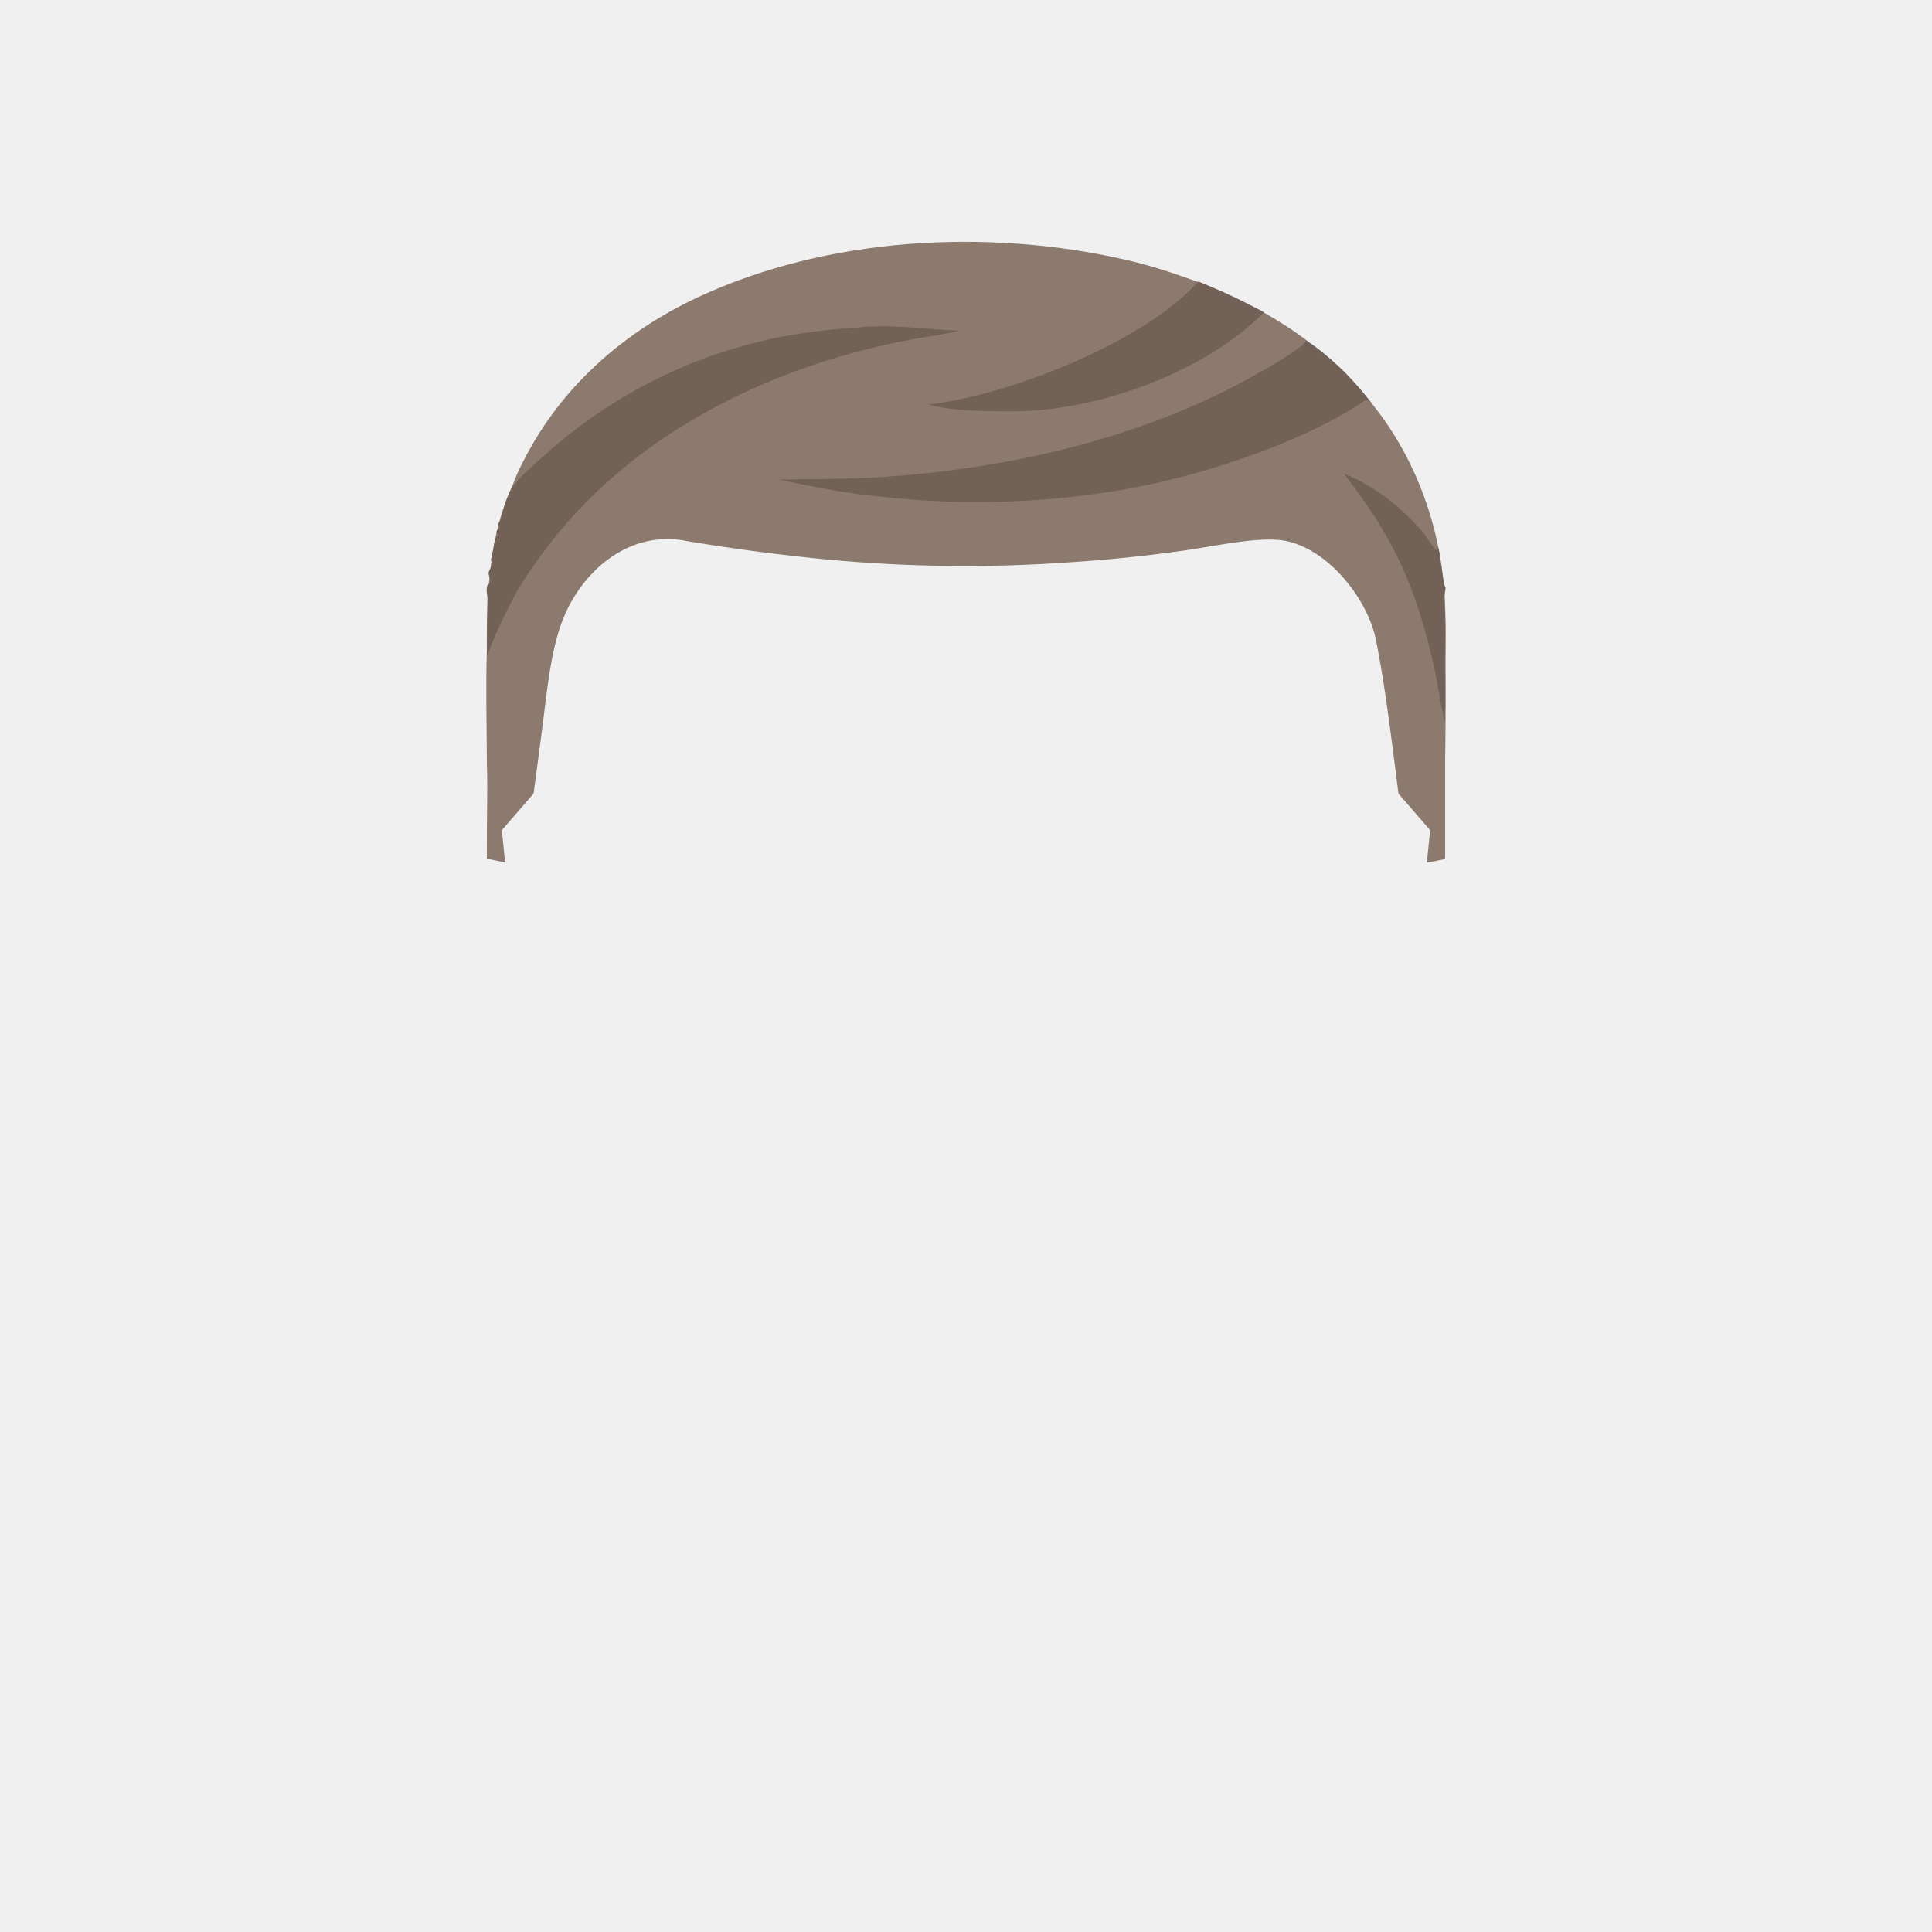
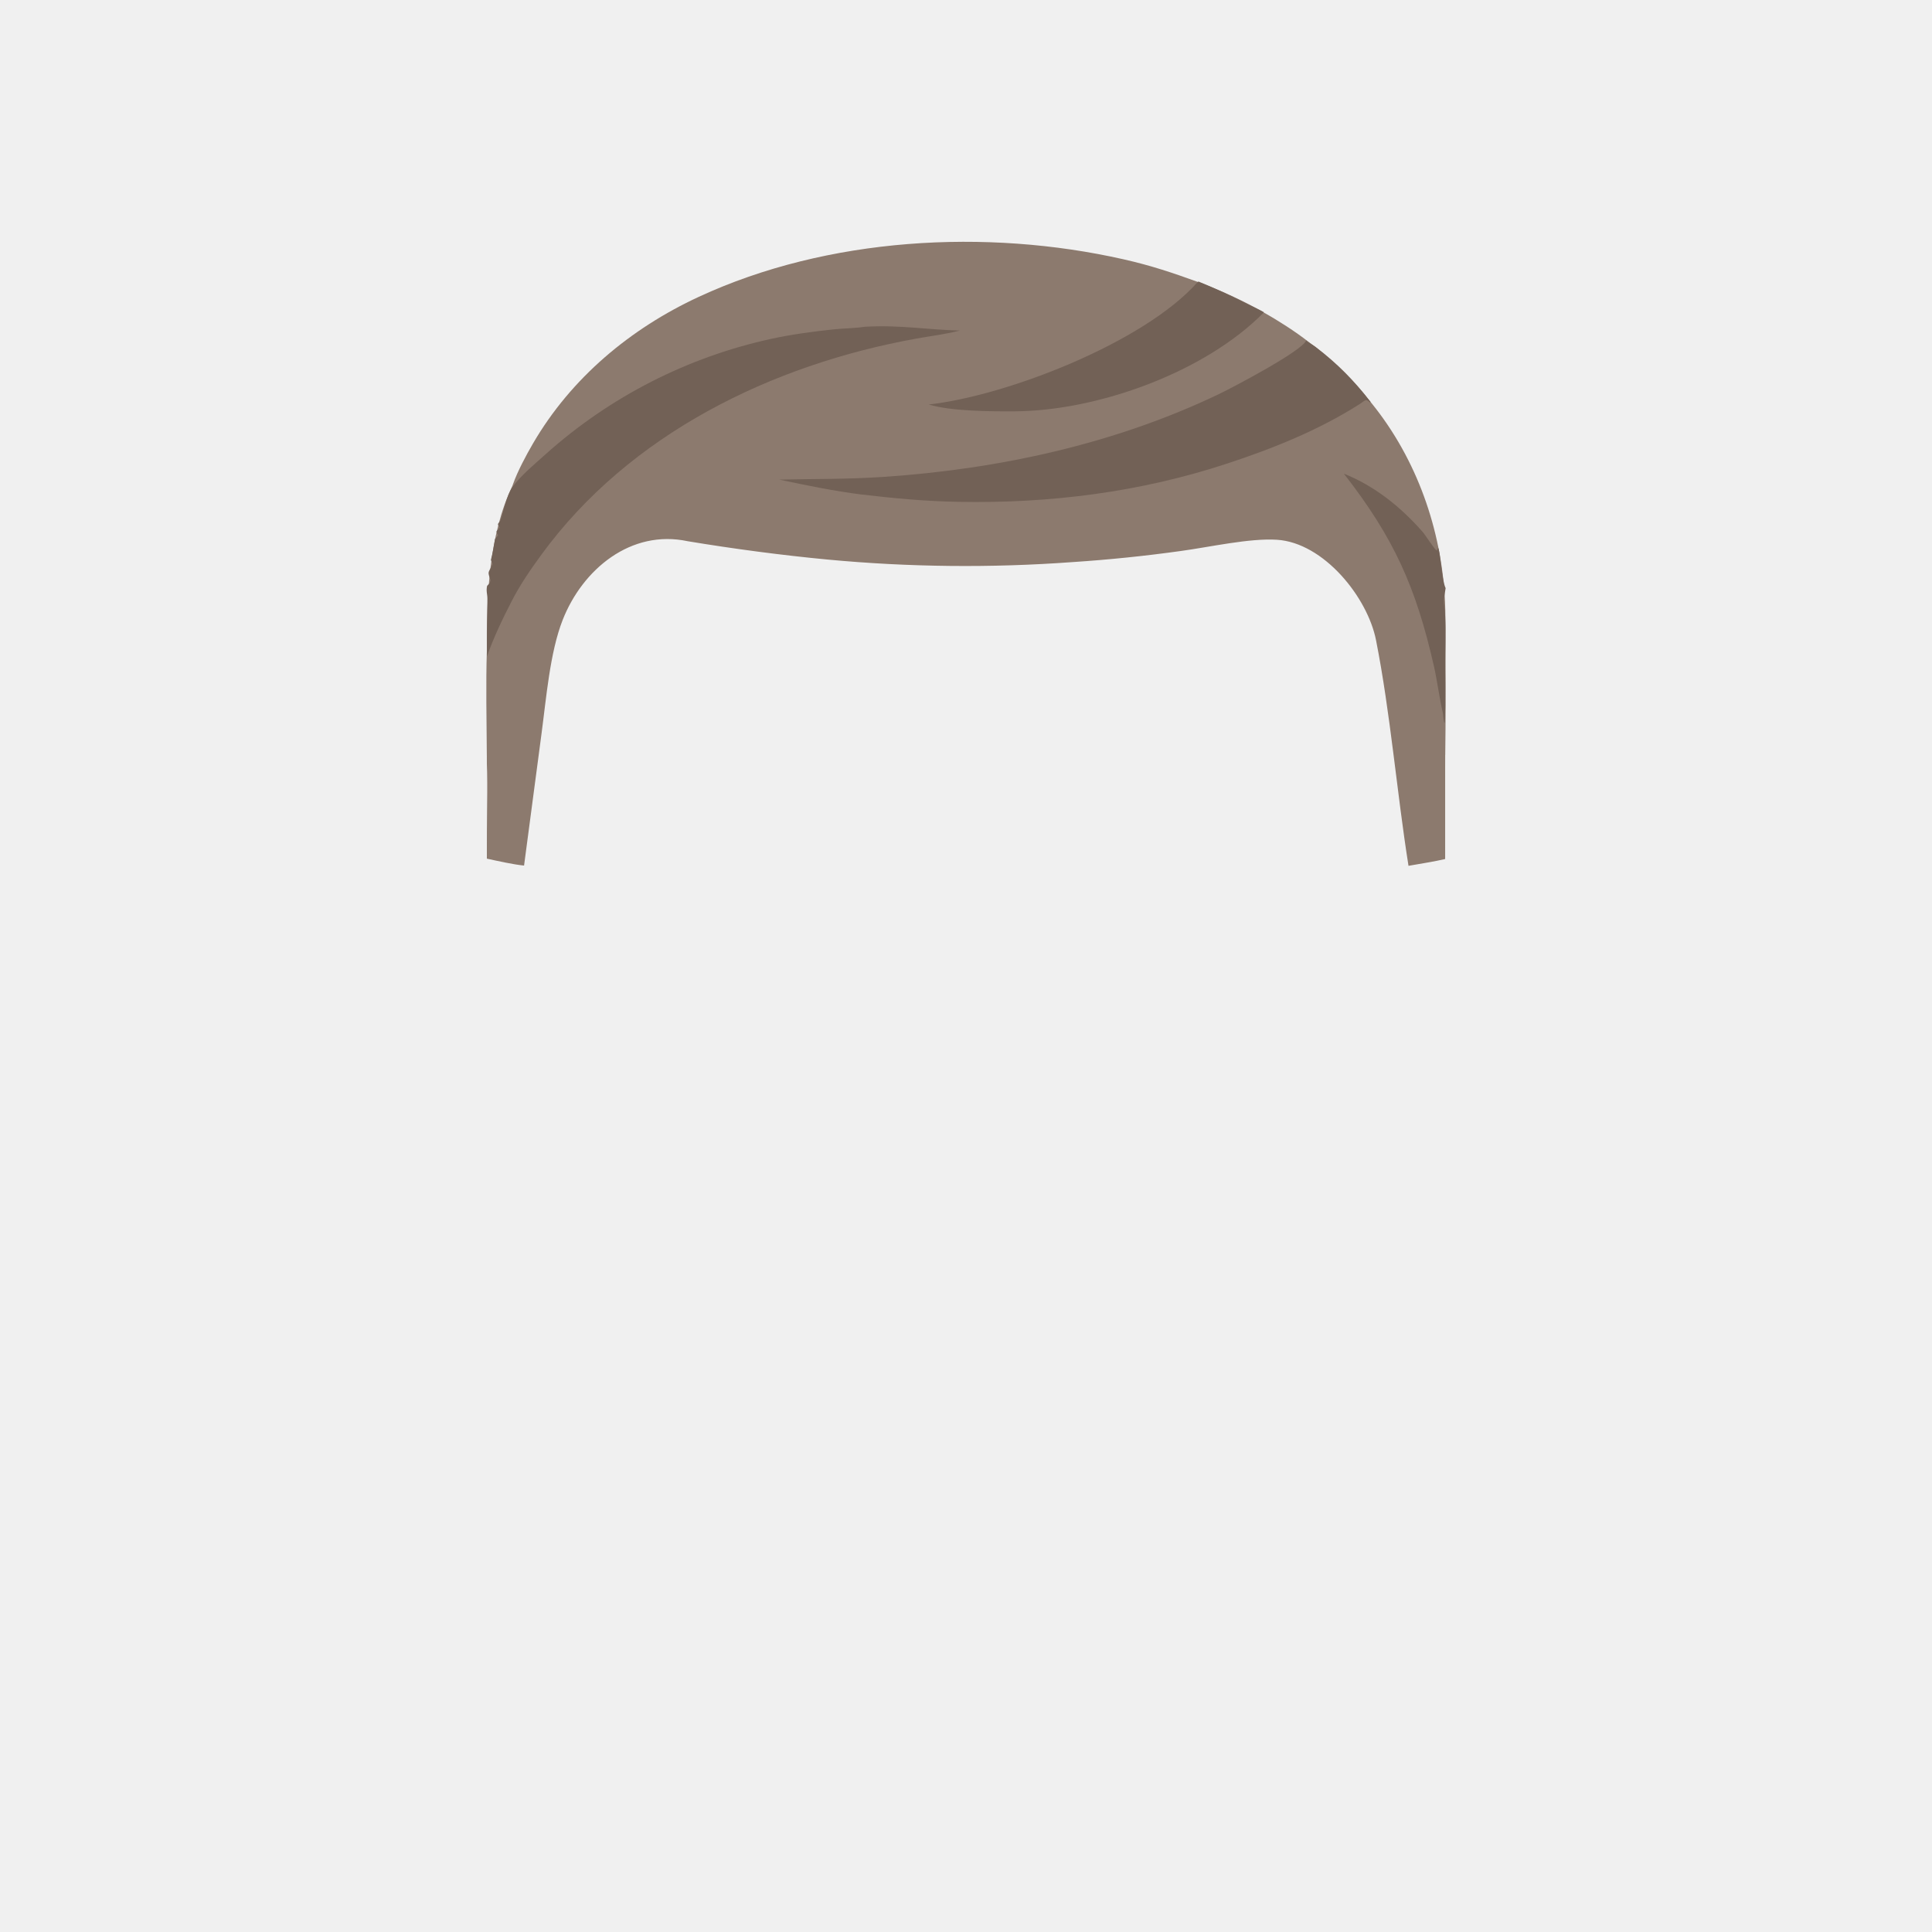
<svg xmlns="http://www.w3.org/2000/svg" version="1.1" viewBox="0 0 2048 2048" width="1024" height="1024">
  <defs>
    <mask id="facehole" maskUnits="userSpaceOnUse" x="0" y="0" width="2048" height="2048">
      <rect x="0" y="0" width="2048" height="2048" fill="white" />
      <path d="M 1533.68 798.613 C 1546.66 799.32 1557.8 799.941 1570.34 803.954 C 1618.2 819.269 1649.18 867.189 1646.49 917.096 C 1644.85 947.316 1631.33 975.662 1608.87 995.951 C 1586.91 1015.66 1562.54 1022.9 1533.67 1024.41 L 1532.38 1022.5 C 1531.22 1004.78 1531.9 981.123 1531.9 962.89 L 1531.99 854.537 C 1532.01 838.109 1531.91 817.251 1532.3 800.538 C 1532.76 799.896 1533.22 799.255 1533.68 798.613 z" fill="black" />
      <path d="M 515.884 1024.25 C 509.295 1024.06 502.266 1023.99 495.795 1022.87 C 407.909 1007.63 371.458 903.101 429.806 836.29 C 449.153 814.256 476.463 800.813 505.725 798.919 C 508.883 798.997 513.071 798.658 515.558 800.023 C 517.24 821.853 516.125 858.428 516.121 881.629 L 515.884 1024.25 z" fill="black" />
-       <path d="M 636.0 760.0 L 532.0 880.0 L 540.0 960.0 L 564.0 1040.0 L 636.0 1040.0 Z" fill="black" />
-       <path d="M 1412.0 760.0 L 1516.0 880.0 L 1508.0 960.0 L 1484.0 1040.0 L 1412.0 1040.0 Z" fill="black" />
    </mask>
  </defs>
  <g mask="url(#facehole)">
    <path transform="translate(0,0)" fill="rgb(140,122,110)" d="M 543.181 515.02 L 543.84 513.127 C 548.681 499.525 557.603 482.796 564.985 470.124 C 605.454 400.655 668.182 348.275 740.862 314.603 C 877.24 251.42 1045.51 241.954 1191.07 274.889 C 1220.37 281.518 1242.8 289.096 1270.85 299.239 C 1291.58 306.788 1320.39 319.802 1339.53 331.208 C 1354.85 339.701 1372.91 351.331 1386.73 362.082 C 1407.84 377.495 1433.94 401.75 1449.82 422.416 C 1498.74 480.524 1526.18 554.205 1531.32 629.636 C 1532.79 651.344 1532.2 677.517 1532.25 699.618 C 1532.54 732.737 1532.47 765.859 1532.03 798.976 L 1532.21 910.559 C 1520.23 913.345 1505.39 915.627 1493.07 917.808 C 1480.6 839.399 1473.97 756.225 1458.66 678.69 C 1449.61 632.835 1403.1 575.315 1353.63 572.168 C 1324.54 570.318 1282.59 579.893 1251.7 584.083 C 1213.65 589.393 1175.43 593.312 1137.09 595.834 C 1050.55 602.162 963.627 601.264 877.231 593.149 C 828.667 588.548 777.216 581.731 728.97 573.71 C 668.926 560.89 617.547 603.314 596.408 657.277 C 582.916 691.719 579.078 740.171 573.943 778.422 L 555.523 917.545 C 543.532 916.326 527.998 912.771 516.089 910.209 L 516.036 798.928 C 515.791 764.435 514.971 724.533 516.067 690.393 C 515.642 633.64 518.028 567.44 543.181 515.02 z" />
    <path transform="translate(0,0)" fill="rgb(114,97,86)" d="M 1384.59 360.92 C 1387.28 363.277 1391.53 365.421 1394.74 367.871 C 1417.94 385.615 1434.94 402.953 1452.79 425.906 L 1452.46 426.795 C 1447.27 422.294 1448.21 423.951 1440.56 428.818 C 1397.51 456.129 1349.28 475.471 1300.98 491.344 C 1209.08 521.684 1113.17 533.75 1016.63 531.993 C 980.534 531.335 948.965 528.359 913.054 524.173 C 884.523 520.612 854.222 514.375 826.046 508.4 C 863.645 507.554 897.864 508.095 935.707 505.581 C 1058.23 497.44 1181.63 470.803 1292.74 417.444 C 1306.96 410.612 1380.54 371.904 1384.59 360.92 z" />
    <path transform="translate(0,0)" fill="rgb(114,97,86)" d="M 917.268 346.345 C 955.148 344.299 982.011 349.55 1017.47 350.38 C 1003.22 354.177 986.232 356.25 971.496 358.9 C 818.293 386.447 667.425 459.915 573.958 587.91 C 562.551 603.531 551.174 619.996 542.337 637.383 C 532.808 655.847 522.998 676.294 516.188 695.938 C 515.944 675.804 516.662 654.782 516.666 634.634 C 516.668 629.545 515.118 626.836 516.362 621.004 C 518.513 618.737 519.514 618.118 520.053 615.042 C 516.275 604.792 517.875 607.695 522.124 598.009 C 521.678 596.747 521.368 595.922 520.815 594.683 L 520.351 593.663 C 522.327 585.992 523.434 579.143 524.755 571.323 C 530.708 564.549 526.588 568.866 526.311 563.183 C 528.247 561.037 528.078 561.399 529.532 558.952 C 528.024 556.762 528.597 557.925 527.782 555.478 C 528.431 554.621 529.046 553.738 529.721 552.902 C 532.4 549.58 535.813 525.8 544.162 514.977 C 553.568 502.781 567.191 491.539 578.715 481.22 C 646.6 420.466 729.093 378.374 818.123 359.059 C 838.602 354.586 862.27 351.389 883.087 349.205 C 895.053 347.95 904.859 348.122 917.268 346.345 z" />
    <path transform="translate(0,0)" fill="rgb(114,97,86)" d="M 1270.42 298.416 C 1288.18 305.656 1305.61 313.679 1322.66 322.461 C 1327.54 324.922 1335.69 328.49 1339.89 331.027 C 1277.43 394.659 1163.51 435.584 1075.47 436.027 C 1050.35 436.153 1008.47 436.005 984.438 428.799 C 1068.31 419.366 1212.57 362.92 1269.04 299.576 L 1270.42 298.416 z" />
    <path transform="translate(0,0)" fill="rgb(114,97,86)" d="M 1424.58 502.127 C 1457.2 515.167 1484.68 537.233 1507.83 563.575 C 1511.7 567.979 1519.89 581.671 1523.06 583.635 L 1524.41 580.806 C 1526.59 582.274 1528.23 614.969 1532.42 623.432 L 1531.63 628.506 C 1530.51 635.573 1530.21 636.234 1531.08 643.499 C 1532.69 652.384 1532.28 681.532 1532.11 692.107 C 1531.72 715.943 1532.6 742.169 1531.56 765.798 L 1530.98 766.221 C 1529.76 761.141 1530.07 758.457 1529.36 754.999 C 1526.19 742.203 1523.42 721.165 1520.13 706.639 C 1500.89 621.764 1477.34 569.865 1424.58 502.127 z" />
  </g>
</svg>
